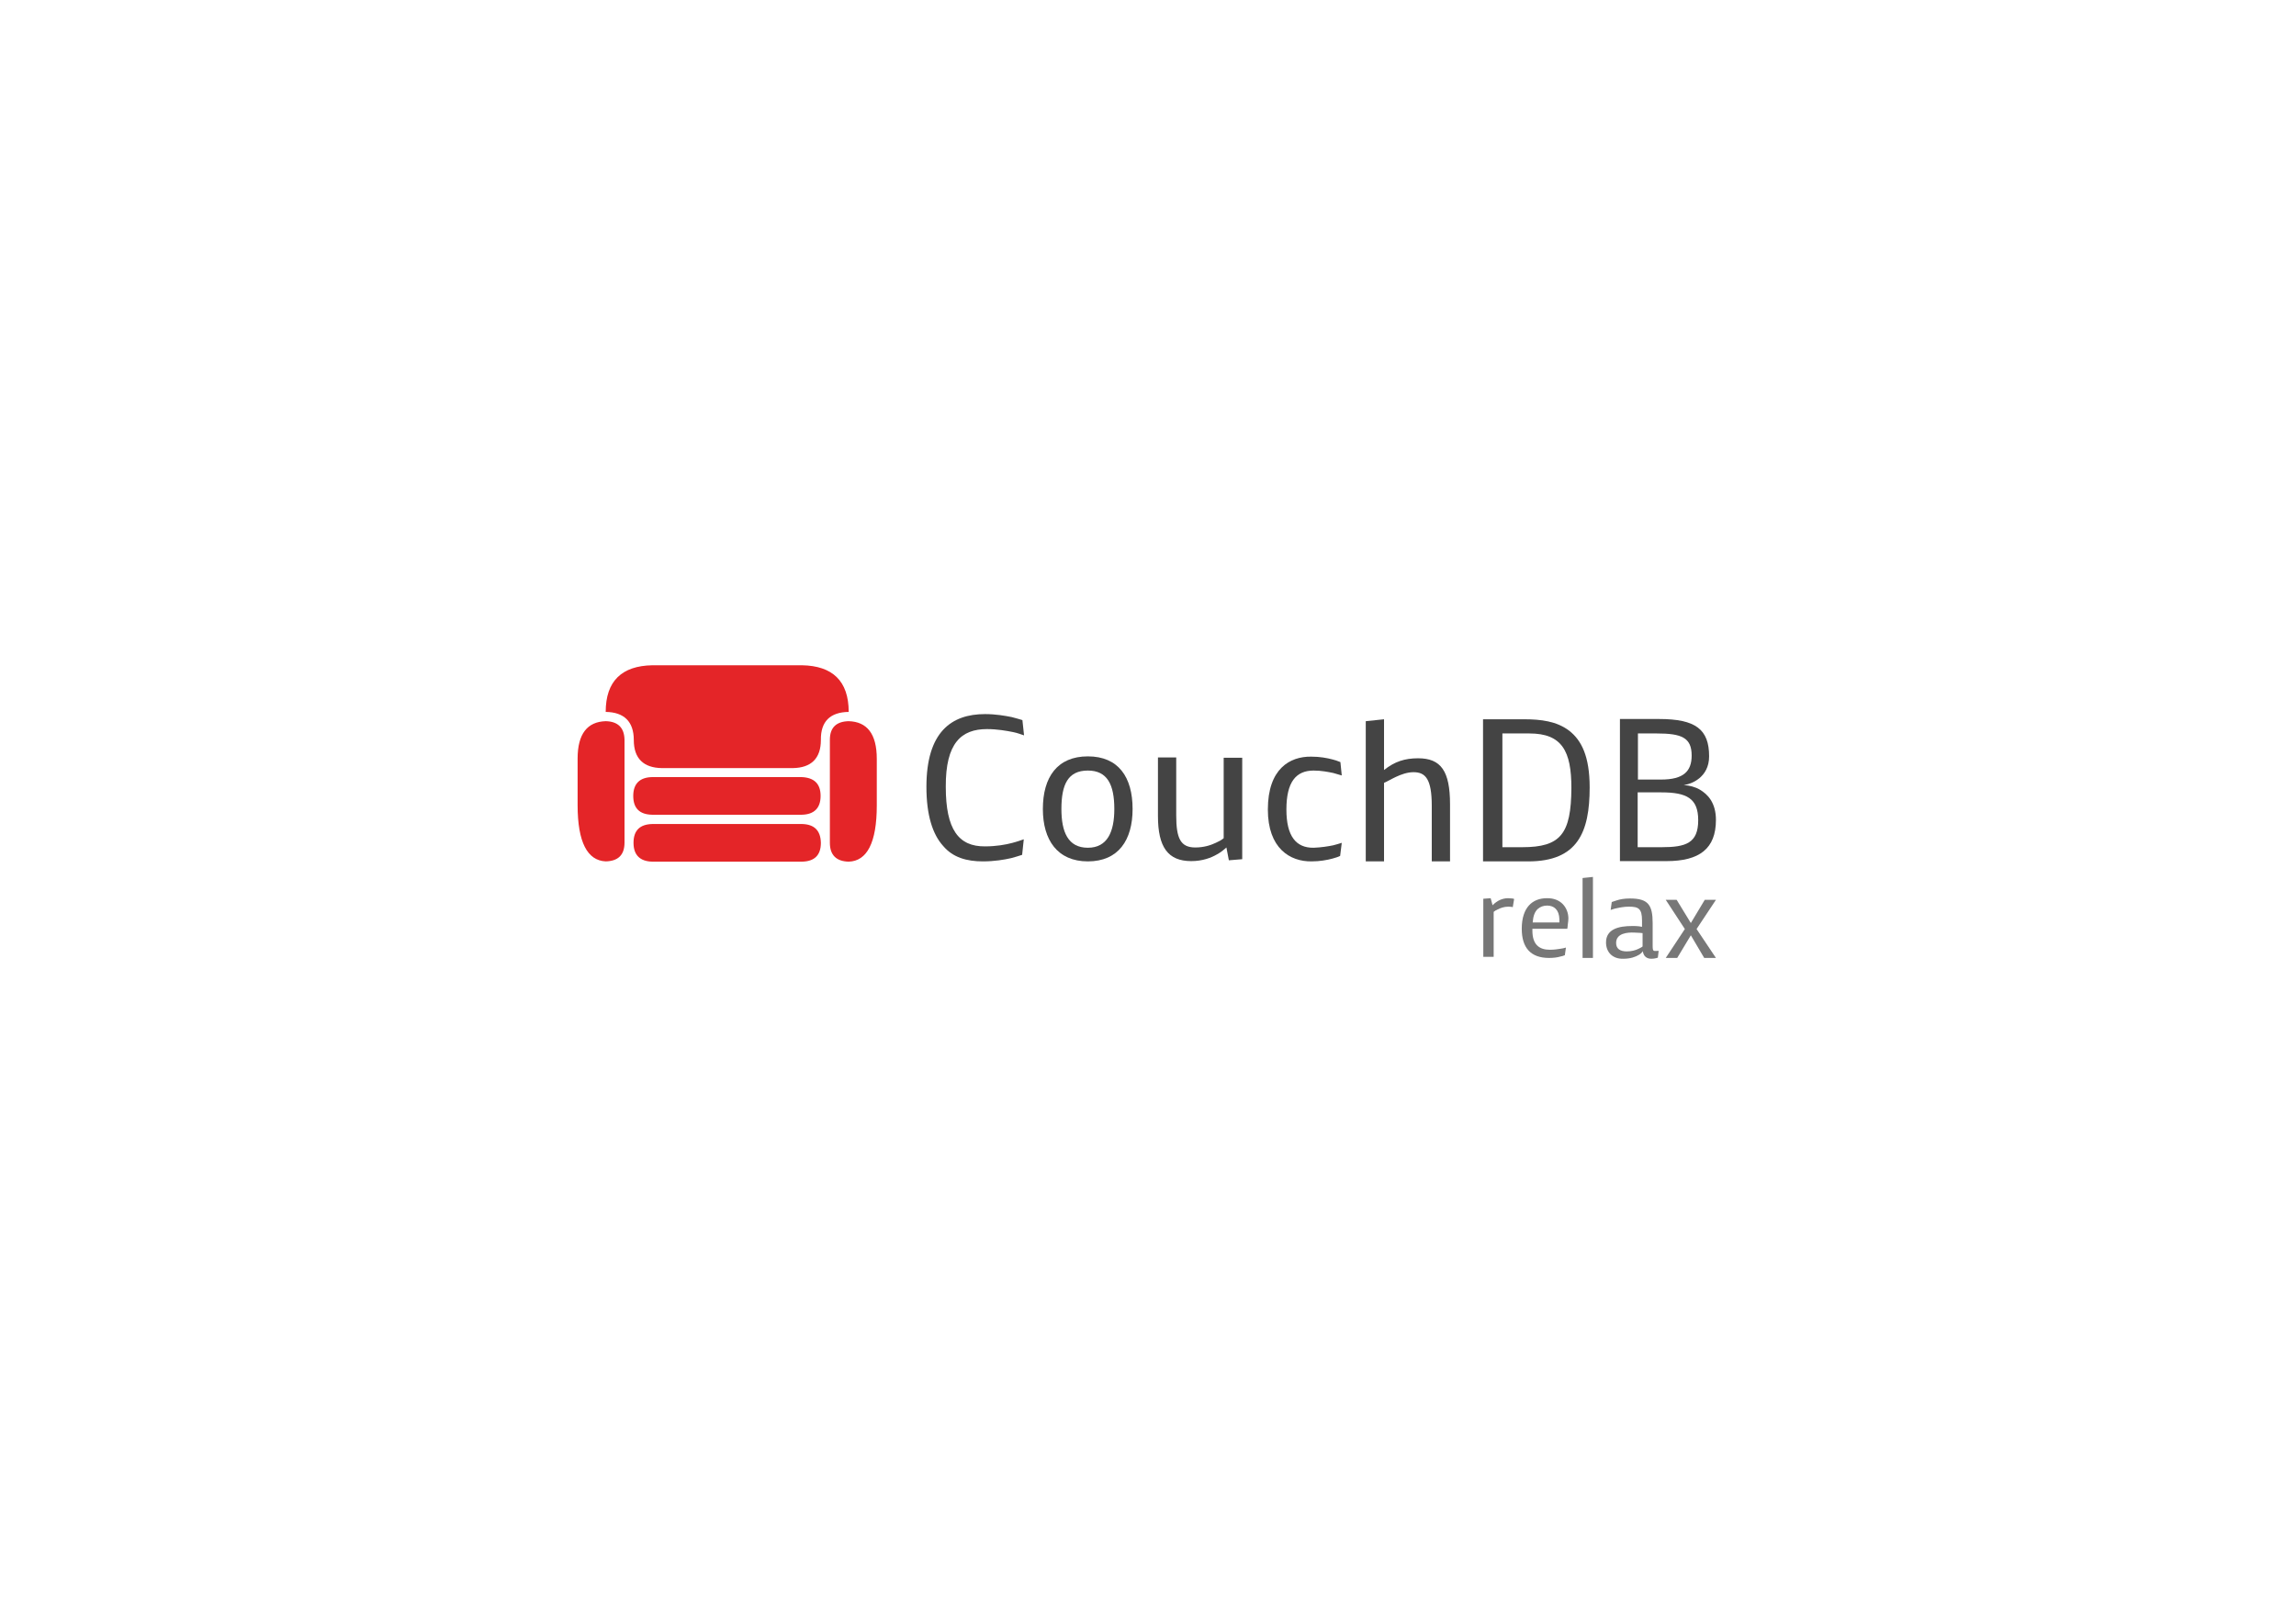
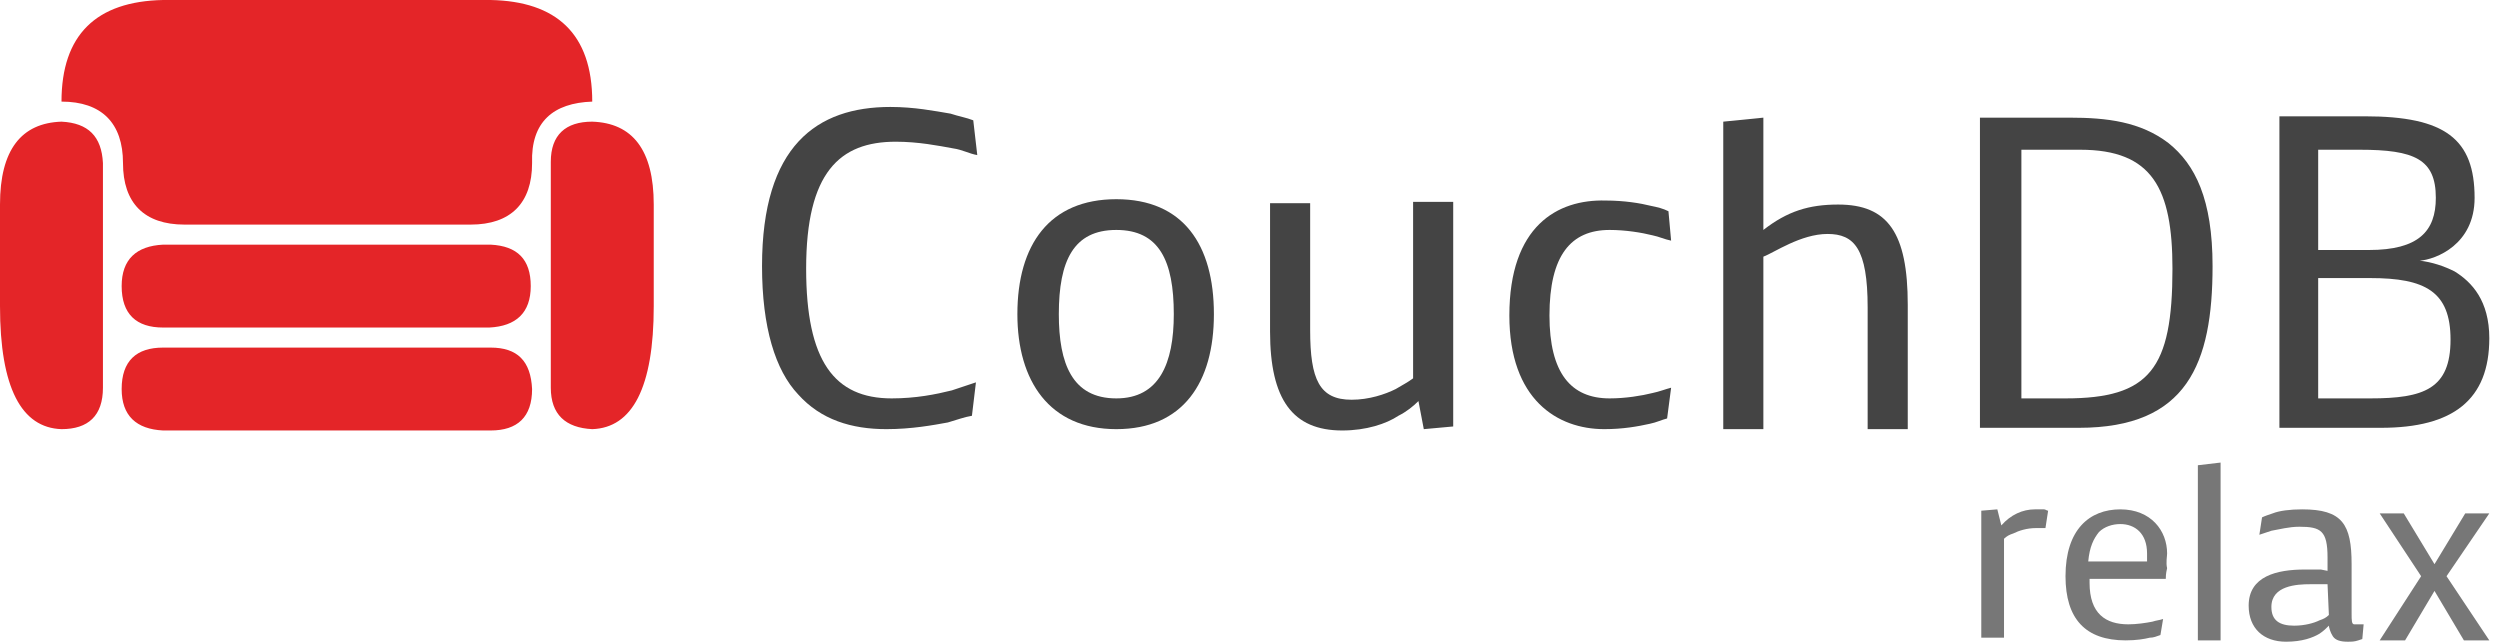
- <svg xmlns="http://www.w3.org/2000/svg" version="1.1" id="Layer_1" x="0px" y="0px" viewBox="0 0 841.9 595.3" enable-background="new 0 0 841.9 595.3" xml:space="preserve">
-   <g id="XMLID_2_">
-     <g id="XMLID_12_">
-       <g id="XMLID_64_">
-         <path id="XMLID_69_" fill="#444444" d="M378.6,315.2" />
-         <path id="XMLID_66_" fill="#444444" d="M398.9,277.3c-11.2,0-16.5,7.6-16.5,19.3c0,11.3,5.3,19.2,16.5,19.2     c11.2,0,16.4-7.8,16.4-19.2C415.3,284.9,410.1,277.3,398.9,277.3z M398.9,310.8c-7.3,0-9.7-5.8-9.7-14.2c0-9,2.4-14.1,9.7-14.1     c7.1,0,9.7,5.1,9.7,14.1C408.6,304.9,406.1,310.8,398.9,310.8z" />
-         <path id="XMLID_65_" fill="#444444" d="M419.2,315.2" />
-       </g>
-       <g id="XMLID_60_">
-         <path id="XMLID_63_" fill="#444444" d="M419.2,315.2" />
-         <path id="XMLID_62_" fill="#444444" d="M455.4,277.8h-6.7v29.5c-0.8,0.7-1.8,1.2-2.9,1.7c-1.9,0.9-4.4,1.7-7.5,1.7     c-5.4,0-7-3.3-7-11.7v-21.3h-6.7v21.5c0,11.4,3.7,16.5,12.2,16.5c4.1,0,7.3-1.2,9.5-2.5c1.3-0.7,2.4-1.6,3.4-2.5l0.9,4.7l4.9-0.4     V277.8z" />
-         <path id="XMLID_61_" fill="#444444" d="M461.1,315.2" />
-       </g>
-       <g id="XMLID_56_">
-         <path id="XMLID_59_" fill="#444444" d="M461.1,315.2" />
-         <path id="XMLID_58_" fill="#444444" d="M464.9,296.8c0,14.2,8.1,19.1,16,19c3.1,0,5.7-0.5,7.6-1c1.1-0.3,2.1-0.6,2.9-1l0.6-4.8     c-0.9,0.3-2,0.6-3.1,0.9c-1.9,0.4-4.5,0.8-7.2,0.9c-6.5,0.1-10-4.3-10-14c0-10.1,3.5-14.3,10-14.3c2.8,0,5.3,0.5,7.2,0.9     c1.1,0.3,2.1,0.6,3.1,0.9l-0.5-4.9c-0.9-0.4-1.9-0.7-3-1c-1.9-0.5-4.5-1-7.7-1C473,277.3,464.9,281.8,464.9,296.8z" />
-         <path id="XMLID_57_" fill="#444444" d="M495,315.8" />
-       </g>
-       <g id="XMLID_52_">
-         <path id="XMLID_55_" fill="#444444" d="M495,315.8" />
-         <path id="XMLID_54_" fill="#444444" d="M500.8,315.8h6.7V287c1.7-0.6,6.3-3.9,10.8-3.9c4.4,0,6.7,2.5,6.7,12.3v20.4h6.7v-20.9     c0-12.2-3.3-16.9-11.7-16.9c-4.9,0-8.6,1.2-12.5,4.3v-18.6l-6.7,0.7V315.8z" />
-         <path id="XMLID_53_" fill="#444444" d="M537.2,315.8" />
-       </g>
-       <g id="XMLID_46_">
-         <path id="XMLID_51_" fill="#444444" d="M537.2,315.8" />
-         <path id="XMLID_48_" fill="#444444" d="M575.4,267.9c-4.6-3.5-10.4-4.2-16.6-4.2h-15v52.1h16.6c18.1,0,22.5-10.7,22.5-27.1     C582.9,277.3,579.9,271.4,575.4,267.9z M558.2,310.6h-7.3v-41.7h9.9c12,0,15.4,6.5,15.4,20C576.1,305.7,572.3,310.6,558.2,310.6z     " />
-         <path id="XMLID_47_" fill="#444444" d="M587.3,315.8" />
-       </g>
-       <g id="XMLID_40_">
-         <path id="XMLID_45_" fill="#444444" d="M587.3,315.8" />
-         <path id="XMLID_41_" fill="#444444" d="M623.3,289.5c-1.7-1-3.7-1.5-5.9-1.7c2.8-0.3,9.3-2.8,9.3-10.5c0-9.9-4.9-13.7-18.4-13.7     H594v52.1h17.1c12.1,0,18.1-4.6,18.1-15.1C629.2,294.3,626.2,291.2,623.3,289.5z M600.6,268.9h6.9c9.1,0,12.8,1.5,12.8,8.1     c0,5.7-2.9,8.8-11.2,8.8h-8.5V268.9z M609.3,310.6h-8.8v-20.1h8.7c9.3,0,13.5,2.2,13.5,10.2C622.7,309.1,618.2,310.6,609.3,310.6     z" />
-       </g>
-       <g id="XMLID_37_">
-         <path id="XMLID_39_" fill="#444444" d="M335.3,315" />
-         <path id="XMLID_38_" fill="#444444" d="M360.4,315.8c4.2,0,7.8-0.6,10.4-1.2c1.5-0.4,2.8-0.8,4-1.2l0.6-5.7     c-1.3,0.5-2.7,0.9-4.1,1.3c-2.6,0.7-6.1,1.3-10.1,1.3c-9.7,0.1-14.4-6.2-14.4-21.8c-0.1-16.1,5.7-21.2,15.1-21.2     c3.7,0,7.1,0.6,9.6,1.1c1.5,0.3,2.8,0.8,4,1.2l-0.6-5.6c-1.2-0.4-2.5-0.7-3.9-1.1c-2.5-0.5-5.9-1.1-9.8-1.1     c-12.4,0-21.5,6.6-21.5,26.7c0,10.4,2.3,17.4,6.1,21.6C349.4,314.4,354.5,315.8,360.4,315.8z" />
-       </g>
-       <path id="XMLID_36_" fill="#444444" d="M378.6,315" />
-       <g id="XMLID_13_">
-         <g id="XMLID_33_">
-           <path id="XMLID_35_" fill="#777777" d="M553,329.3c-2.1,0-4.1,0.9-5.7,2.6l-0.7-2.6l-2.7,0.2v21.3h3.8v-16.5      c0.5-0.4,1-0.7,1.5-0.9c1-0.5,2.3-1,3.9-1c0.7,0,1.1,0.1,1.3,0.1l0.3,0.1l0.5-3c-0.2-0.1-0.4-0.2-0.7-0.2      C554,329.4,553.5,329.3,553,329.3z" />
-           <path id="XMLID_34_" fill="#777777" d="M555.8,350.8" />
-         </g>
-         <g id="XMLID_27_">
-           <path id="XMLID_32_" fill="#777777" d="M555.8,350.8" />
-           <path id="XMLID_29_" fill="#777777" d="M575.1,336.6c-0.1-3.8-2.7-7.4-7.9-7.3c-5.2,0-9.2,3.3-9.2,11.2c0,7.1,3.4,10.7,10,10.7      c1.7,0,3.1-0.2,4.1-0.5c0.6-0.1,1.2-0.3,1.7-0.5l0.4-2.8c-0.6,0.2-1.2,0.3-1.8,0.4c-1.1,0.2-2.6,0.4-4.1,0.4      c-3.8,0-6.4-1.8-6.4-7v-0.7h12.8c0.1-0.3,0.1-0.9,0.2-1.7C575,338.2,575.1,337.2,575.1,336.6z M571.8,337.7c0,0.1,0,0.3,0,0.5      H562c0.2-2.5,0.8-3.9,1.8-4.9c1-0.9,2.2-1.3,3.5-1.3c2.5,0,4.4,1.5,4.5,5C571.8,337.3,571.8,337.5,571.8,337.7z" />
-           <path id="XMLID_28_" fill="#777777" d="M577.1,351.2" />
-         </g>
-         <g id="XMLID_23_">
-           <path id="XMLID_26_" fill="#777777" d="M577.1,351.2" />
-           <polygon id="XMLID_25_" fill="#777777" points="580.3,351.2 584.1,351.2 584.1,321.5 580.3,321.9     " />
-           <path id="XMLID_24_" fill="#777777" d="M587.4,351.2" />
-         </g>
-         <g id="XMLID_17_">
-           <path id="XMLID_22_" fill="#777777" d="M587.4,351.2" />
-           <path id="XMLID_19_" fill="#777777" d="M606.5,348.6c-0.4-0.1-0.5-0.7-0.5-1.7v-8.4c0-6.7-1.6-9.1-8.3-9.1      c-2.1,0-3.7,0.3-4.9,0.7c-0.7,0.2-1.3,0.4-1.8,0.6l-0.4,2.9c0.7-0.2,1.4-0.5,2.1-0.6c1.3-0.3,2.9-0.6,4.6-0.6      c3.5,0,4.8,0.7,4.8,5.1v2.3l-1.1-0.2c-0.7-0.1-1.7-0.1-2.6-0.1c-4.8,0-9.5,1.1-9.5,6c0,3.7,2.5,6.1,6.3,6c2.7,0,4.5-0.7,5.7-1.4      c0.7-0.4,1.2-0.9,1.5-1.4c0,0.3,0.2,1.2,0.7,1.8c0.5,0.6,1.3,1,2.4,1c0.7,0,1.2-0.1,1.7-0.2l0.7-0.2l0.3-2.5      C607.7,348.6,606.9,348.7,606.5,348.6z M602.3,347c-0.5,0.4-1,0.6-1.6,0.9c-1,0.5-2.5,0.9-4.2,0.9c-2.5,0-3.9-1-3.9-3.1      c0-3.6,4.2-3.9,6.6-3.8l2.1,0.1l1,0.1V347z" />
-           <path id="XMLID_18_" fill="#777777" d="M609.7,351.2" />
-         </g>
-         <g id="XMLID_14_">
-           <path id="XMLID_16_" fill="#777777" d="M609.7,351.2" />
-           <polygon id="XMLID_15_" fill="#777777" points="610.8,351.2 615,351.2 620,342.9 624.9,351.2 629.2,351.2 622.1,340.6       629.2,329.9 625.1,329.9 620,338.4 614.8,329.9 610.8,329.9 617.8,340.6     " />
-         </g>
-       </g>
-     </g>
-     <g id="XMLID_3_">
-       <g id="XMLID_5_">
-         <path id="XMLID_6_" fill="#E42528" d="M300.9,291.8c0,4.5-2.4,6.8-6.9,6.9v0h-54.9v0c-4.5-0.1-6.9-2.3-6.9-6.9     c0-4.5,2.4-6.8,6.9-6.9v0h54.9v0C298.5,285.1,300.9,287.3,300.9,291.8z M294.1,302.1L294.1,302.1l-54.9,0v0     c-4.5,0.1-6.9,2.3-6.9,6.9c0,4.5,2.4,6.8,6.9,6.9v0h54.9v0c4.5-0.1,6.9-2.3,6.9-6.9C300.9,304.4,298.5,302.2,294.1,302.1z      M311.2,264.4L311.2,264.4c-4.5,0.1-6.9,2.3-6.9,6.8V309c0,4.5,2.4,6.8,6.9,6.9v0c6.7-0.2,10.3-6.9,10.3-20.6v-17.1     C321.5,269,317.9,264.6,311.2,264.4z M222.1,264.4L222.1,264.4c-6.7,0.2-10.3,4.6-10.3,13.7v17.1c0,13.6,3.6,20.3,10.3,20.6v0     c4.5-0.1,6.9-2.3,6.9-6.9v-37.7C228.9,266.7,226.5,264.5,222.1,264.4z M311.2,261c0-11.4-6-16.9-17.1-17.1v0h-54.9v0     c-11.2,0.2-17.1,5.8-17.1,17.1v0c6.7,0.1,10.3,3.5,10.3,10.3c0,6.8,3.6,10.2,10.3,10.3v0h48v0c6.7-0.1,10.3-3.5,10.3-10.3     C300.9,264.4,304.5,261.1,311.2,261L311.2,261z" />
-       </g>
-       <path id="XMLID_4_" fill="#444444" d="M335.3,315" />
-     </g>
-   </g>
+ <svg xmlns="http://www.w3.org/2000/svg" viewBox="0 0 187 48">
+   <style>.a{fill:#444;}.b{fill:#777;}</style>
+   <path d="M83.5 14.9c-5 0-7.4 3.4-7.4 8.6 0 5 2.4 8.6 7.4 8.6s7.3-3.5 7.3-8.6C90.8 18.3 88.5 14.9 83.5 14.9zM83.5 29.8c-3.3 0-4.3-2.6-4.3-6.3 0-4 1.1-6.3 4.3-6.3 3.2 0 4.3 2.3 4.3 6.3C87.8 27.2 86.7 29.8 83.5 29.8z" class="a" />
+   <path d="M108.7 15.1h-3v13.2c-0.4 0.3-0.8 0.5-1.3 0.8 -0.8 0.4-2 0.8-3.3 0.8 -2.4 0-3.1-1.5-3.1-5.2v-9.5h-3v9.6c0 5.1 1.7 7.4 5.4 7.4 1.8 0 3.3-0.5 4.2-1.1 0.6-0.3 1.1-0.7 1.5-1.1l0.4 2.1 2.2-0.2L108.7 15.1 108.7 15.1z" class="a" />
+   <path d="M112.9 23.6c0 6.3 3.6 8.5 7.1 8.5 1.4 0 2.5-0.2 3.4-0.4 0.5-0.1 0.9-0.3 1.3-0.4L125 29c-0.4 0.1-0.9 0.3-1.4 0.4 -0.8 0.2-2 0.4-3.2 0.4 -2.9 0-4.5-1.9-4.5-6.2 0-4.5 1.6-6.4 4.5-6.4 1.2 0 2.4 0.2 3.2 0.4 0.5 0.1 0.9 0.3 1.4 0.4l-0.2-2.2c-0.4-0.2-0.8-0.3-1.3-0.4 -0.8-0.2-2-0.4-3.4-0.4C116.5 14.9 112.9 16.9 112.9 23.6z" class="a" />
+   <path d="M128.9 32.1h3V19.2c0.8-0.3 2.8-1.7 4.8-1.7 2 0 3 1.1 3 5.5v9.1h3v-9.3c0-5.4-1.5-7.5-5.2-7.5 -2.2 0-3.8 0.5-5.6 1.9V8.8l-3 0.3V32.1z" class="a" />
+   <path d="M162.2 10.7c-2.1-1.6-4.6-1.9-7.4-1.9h-6.7v23.2h7.4c8.1 0 10-4.8 10-12.1C165.5 14.9 164.2 12.3 162.2 10.7zM154.5 29.8h-3.3V11.2h4.4c5.4 0 6.9 2.9 6.9 8.9C162.5 27.6 160.8 29.8 154.5 29.8z" class="a" />
+   <path d="M183.6 20.3c-0.8-0.4-1.7-0.7-2.6-0.8 1.2-0.1 4.1-1.2 4.1-4.7 0-4.4-2.2-6.1-8.2-6.1h-6.4V32h7.6c5.4 0 8.1-2.1 8.1-6.7C186.2 22.5 184.9 21.1 183.6 20.3zM173.4 11.2h3.1c4.1 0 5.7 0.7 5.7 3.6 0 2.5-1.3 3.9-5 3.9h-3.8V11.2zM177.3 29.8h-3.9v-9h3.9c4.1 0 6 1 6 4.6C183.3 29.1 181.3 29.8 177.3 29.8z" class="a" />
+   <path d="M66.3 32.1c1.9 0 3.5-0.3 4.6-0.5 0.7-0.2 1.2-0.4 1.8-0.5l0.3-2.5c-0.6 0.2-1.2 0.4-1.8 0.6 -1.2 0.3-2.7 0.6-4.5 0.6 -4.3 0-6.4-2.8-6.4-9.7 0-7.2 2.5-9.5 6.7-9.5 1.7 0 3.2 0.3 4.3 0.5 0.7 0.1 1.2 0.4 1.8 0.5L72.8 9c-0.5-0.2-1.1-0.3-1.7-0.5C69.9 8.3 68.4 8 66.6 8c-5.5 0-9.6 2.9-9.6 11.9 0 4.6 1 7.8 2.7 9.6C61.4 31.4 63.7 32.1 66.3 32.1z" class="a" />
+   <path d="M152.2 38.1c-0.9 0-1.8 0.4-2.5 1.2l-0.3-1.2 -1.2 0.1v9.5h1.7v-7.4c0.2-0.2 0.4-0.3 0.7-0.4 0.4-0.2 1-0.4 1.7-0.4 0.3 0 0.5 0 0.6 0l0.1 0 0.2-1.3c-0.1 0-0.2-0.1-0.3-0.1C152.7 38.1 152.4 38.1 152.2 38.1z" class="b" />
+   <path d="M162.1 41.4c0-1.7-1.2-3.3-3.5-3.3 -2.3 0-4.1 1.5-4.1 5 0 3.2 1.5 4.8 4.5 4.8 0.8 0 1.4-0.1 1.8-0.2 0.3 0 0.5-0.1 0.8-0.2l0.2-1.2c-0.3 0.1-0.5 0.1-0.8 0.2 -0.5 0.1-1.2 0.2-1.8 0.2 -1.7 0-2.9-0.8-2.9-3.1v-0.3h5.7c0-0.1 0-0.4 0.1-0.8C162 42.1 162.1 41.6 162.1 41.4zM160.6 41.8c0 0 0 0.1 0 0.2h-4.4c0.1-1.1 0.4-1.7 0.8-2.2 0.4-0.4 1-0.6 1.6-0.6 1.1 0 2 0.7 2 2.2C160.6 41.7 160.6 41.8 160.6 41.8z" class="b" />
+   <polygon points="164.4 47.9 166.1 47.9 166.1 34.6 164.4 34.8 " class="b" />
+   <path d="M176.1 46.7c-0.2 0-0.2-0.3-0.2-0.8v-3.7c0-3-0.7-4.1-3.7-4.1 -0.9 0-1.7 0.1-2.2 0.3 -0.3 0.1-0.6 0.2-0.8 0.3L169 40c0.3-0.1 0.6-0.2 0.9-0.3 0.6-0.1 1.3-0.3 2.1-0.3 1.6 0 2.1 0.3 2.1 2.3v1l-0.5-0.1c-0.3 0-0.8 0-1.2 0 -2.1 0-4.2 0.5-4.2 2.7 0 1.7 1.1 2.7 2.8 2.7 1.2 0 2-0.3 2.5-0.6 0.3-0.2 0.5-0.4 0.7-0.6 0 0.1 0.1 0.5 0.3 0.8 0.2 0.3 0.6 0.4 1.1 0.4 0.3 0 0.5 0 0.8-0.1l0.3-0.1 0.1-1.1C176.6 46.7 176.2 46.7 176.1 46.7zM174.2 46c-0.2 0.2-0.4 0.3-0.7 0.4 -0.4 0.2-1.1 0.4-1.9 0.4 -1.1 0-1.7-0.4-1.7-1.4 0-1.6 1.9-1.7 2.9-1.7l0.9 0 0.4 0L174.2 46 174.2 46z" class="b" />
+   <polygon points="178 47.9 179.9 47.9 182.1 44.2 184.3 47.9 186.2 47.9 183 43.1 186.2 38.4 184.4 38.4 182.1 42.2 179.8 38.4 178 38.4 181.1 43.1 " class="b" />
+   <path d="M39.7 21.4c0 2-1.1 3-3.1 3.1l0 0H12.2l0 0c-2 0-3.1-1-3.1-3.1 0-2 1.1-3 3.1-3.1l0 0h24.5l0 0C38.7 18.4 39.7 19.4 39.7 21.4zM36.7 26L36.7 26H12.2l0 0c-2 0-3.1 1-3.1 3.1 0 2 1.1 3 3.1 3.1l0 0h24.5l0 0c2 0 3.1-1 3.1-3.1C39.7 27 38.7 26 36.7 26zM44.3 9.1L44.3 9.1c-2 0-3.1 1-3.1 3V29c0 2 1.1 3 3.1 3.1l0 0c3-0.1 4.6-3.1 4.6-9.2v-7.6C48.9 11.2 47.3 9.2 44.3 9.1zM4.6 9.1L4.6 9.1C1.6 9.2 0 11.2 0 15.3v7.6c0 6.1 1.6 9.1 4.6 9.2l0 0c2 0 3.1-1 3.1-3.1V12.2C7.6 10.2 6.6 9.2 4.6 9.1zM44.3 7.6c0-5.1-2.7-7.5-7.6-7.6l0 0H12.2l0 0c-5 0.1-7.6 2.6-7.6 7.6l0 0c3 0 4.6 1.6 4.6 4.6s1.6 4.6 4.6 4.6l0 0h21.4l0 0c3 0 4.6-1.6 4.6-4.6C39.7 9.1 41.4 7.7 44.3 7.6L44.3 7.6z" fill="#E42528" />
</svg>
